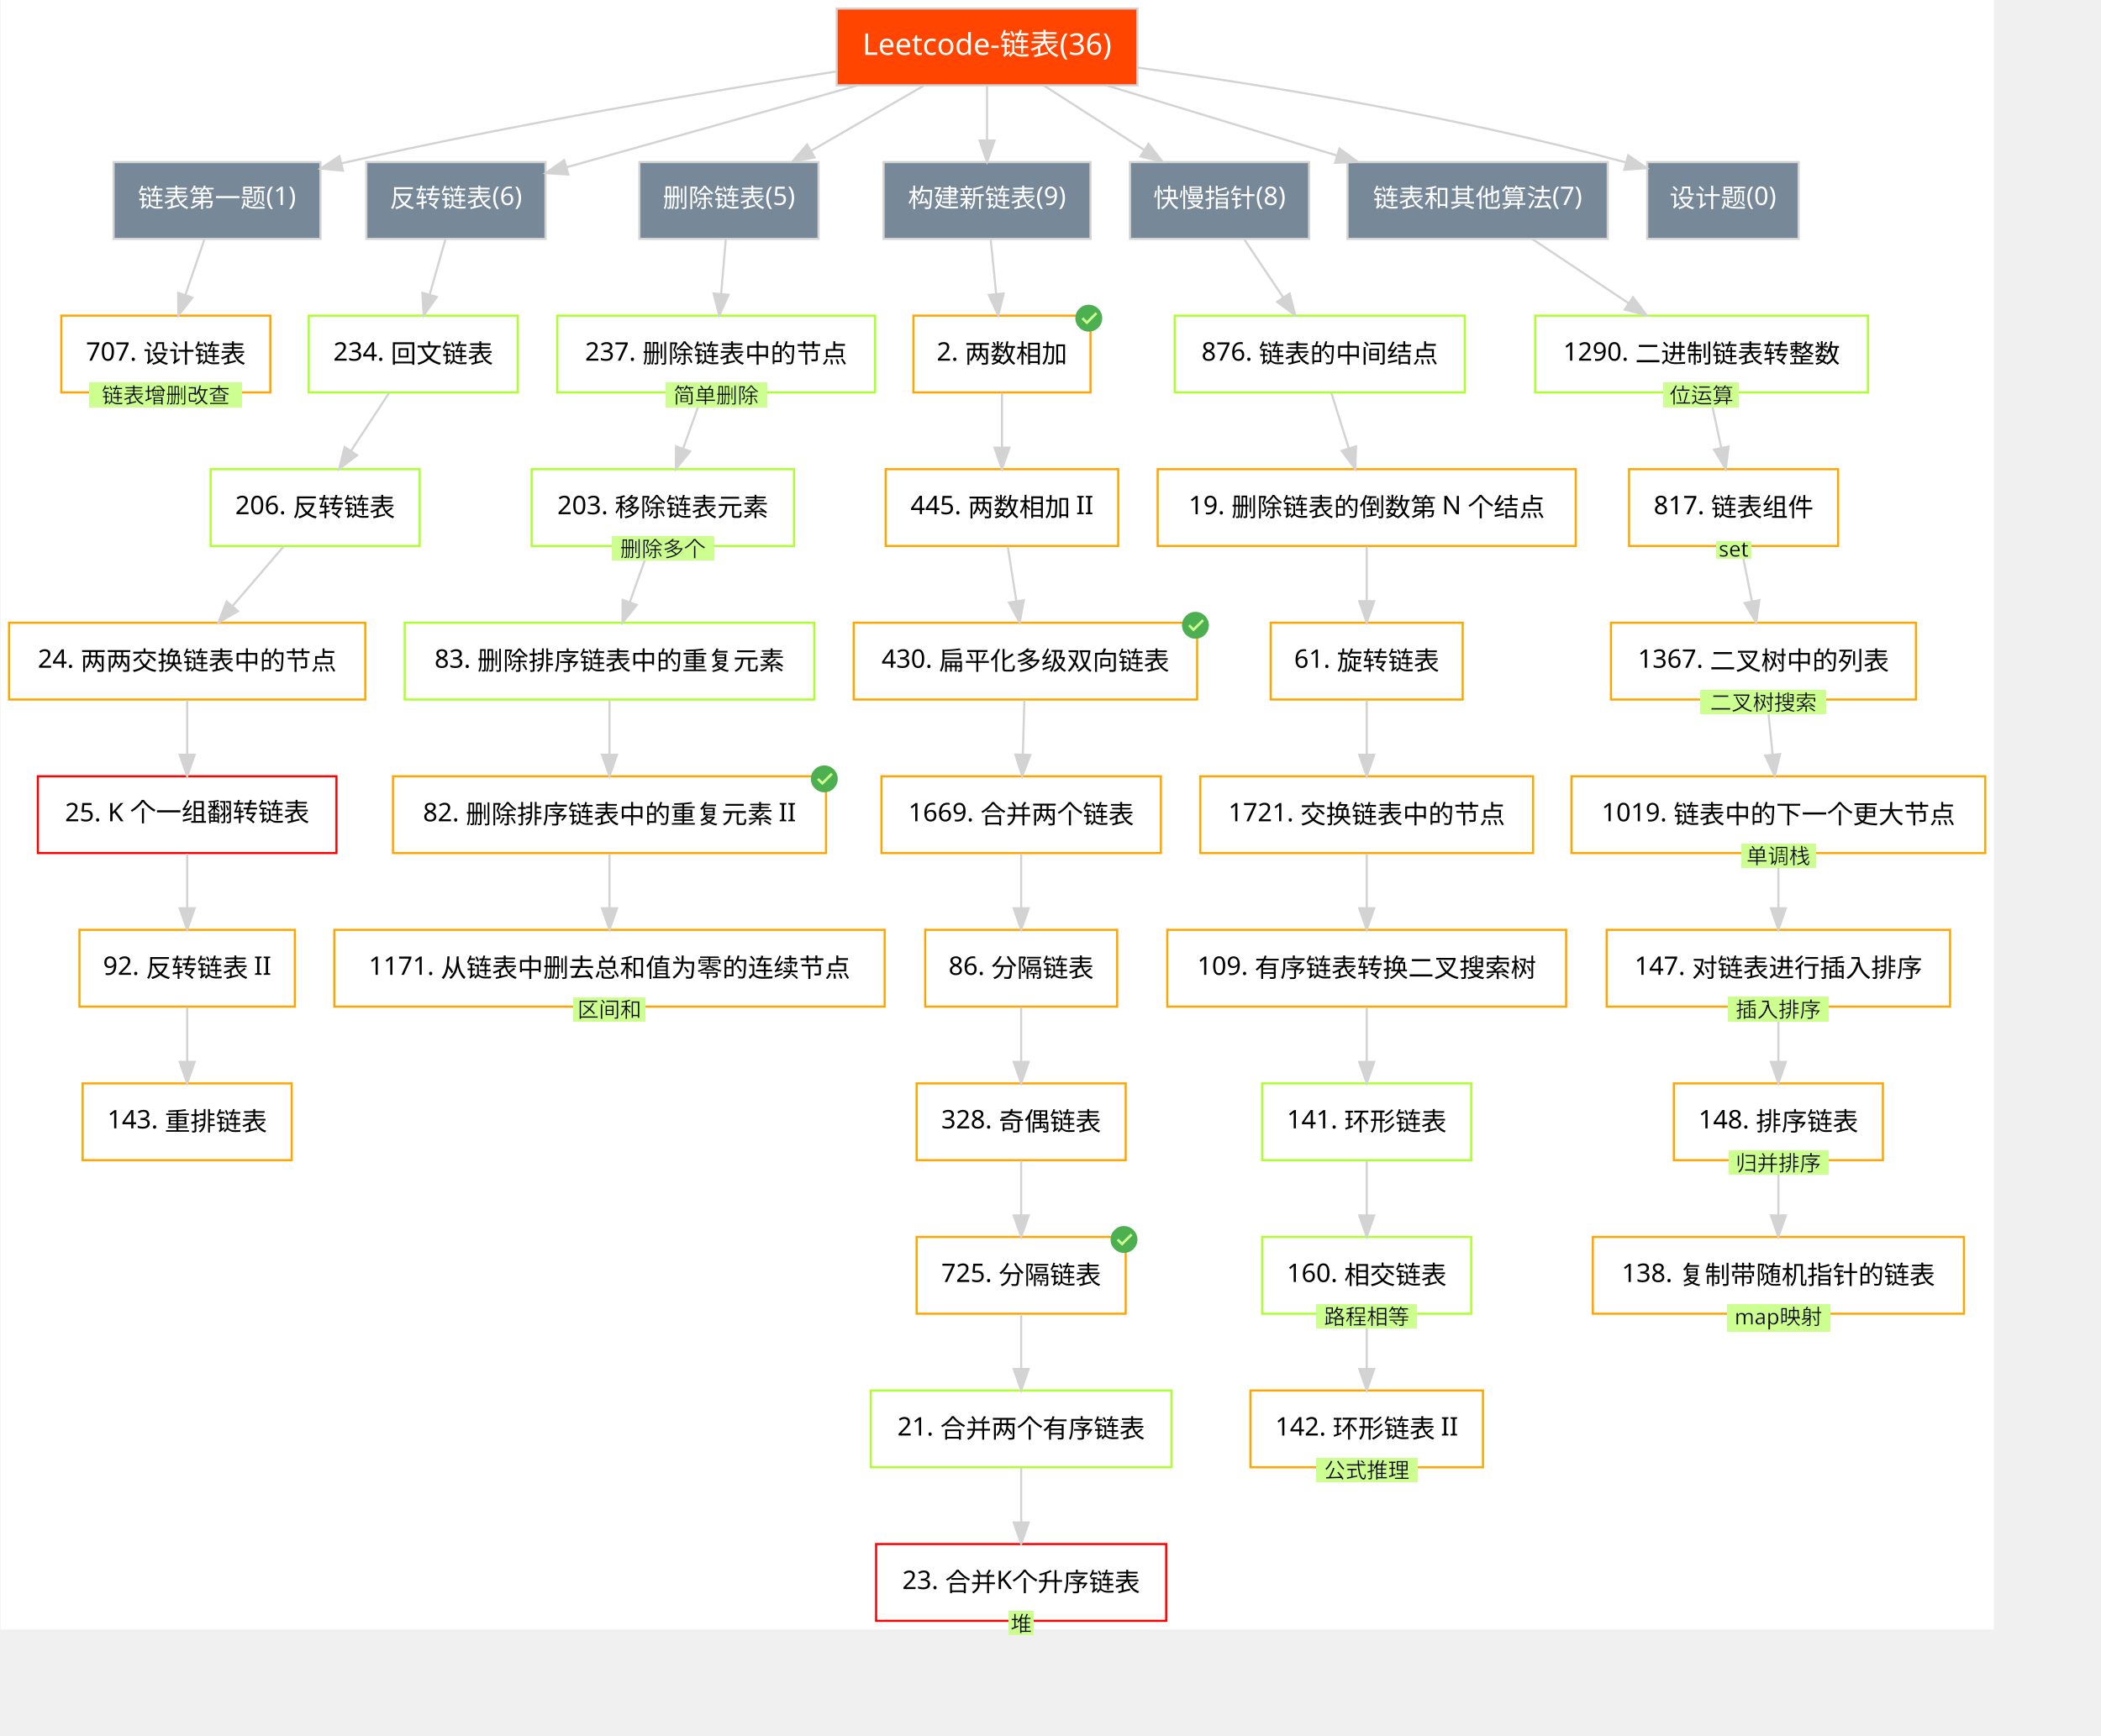
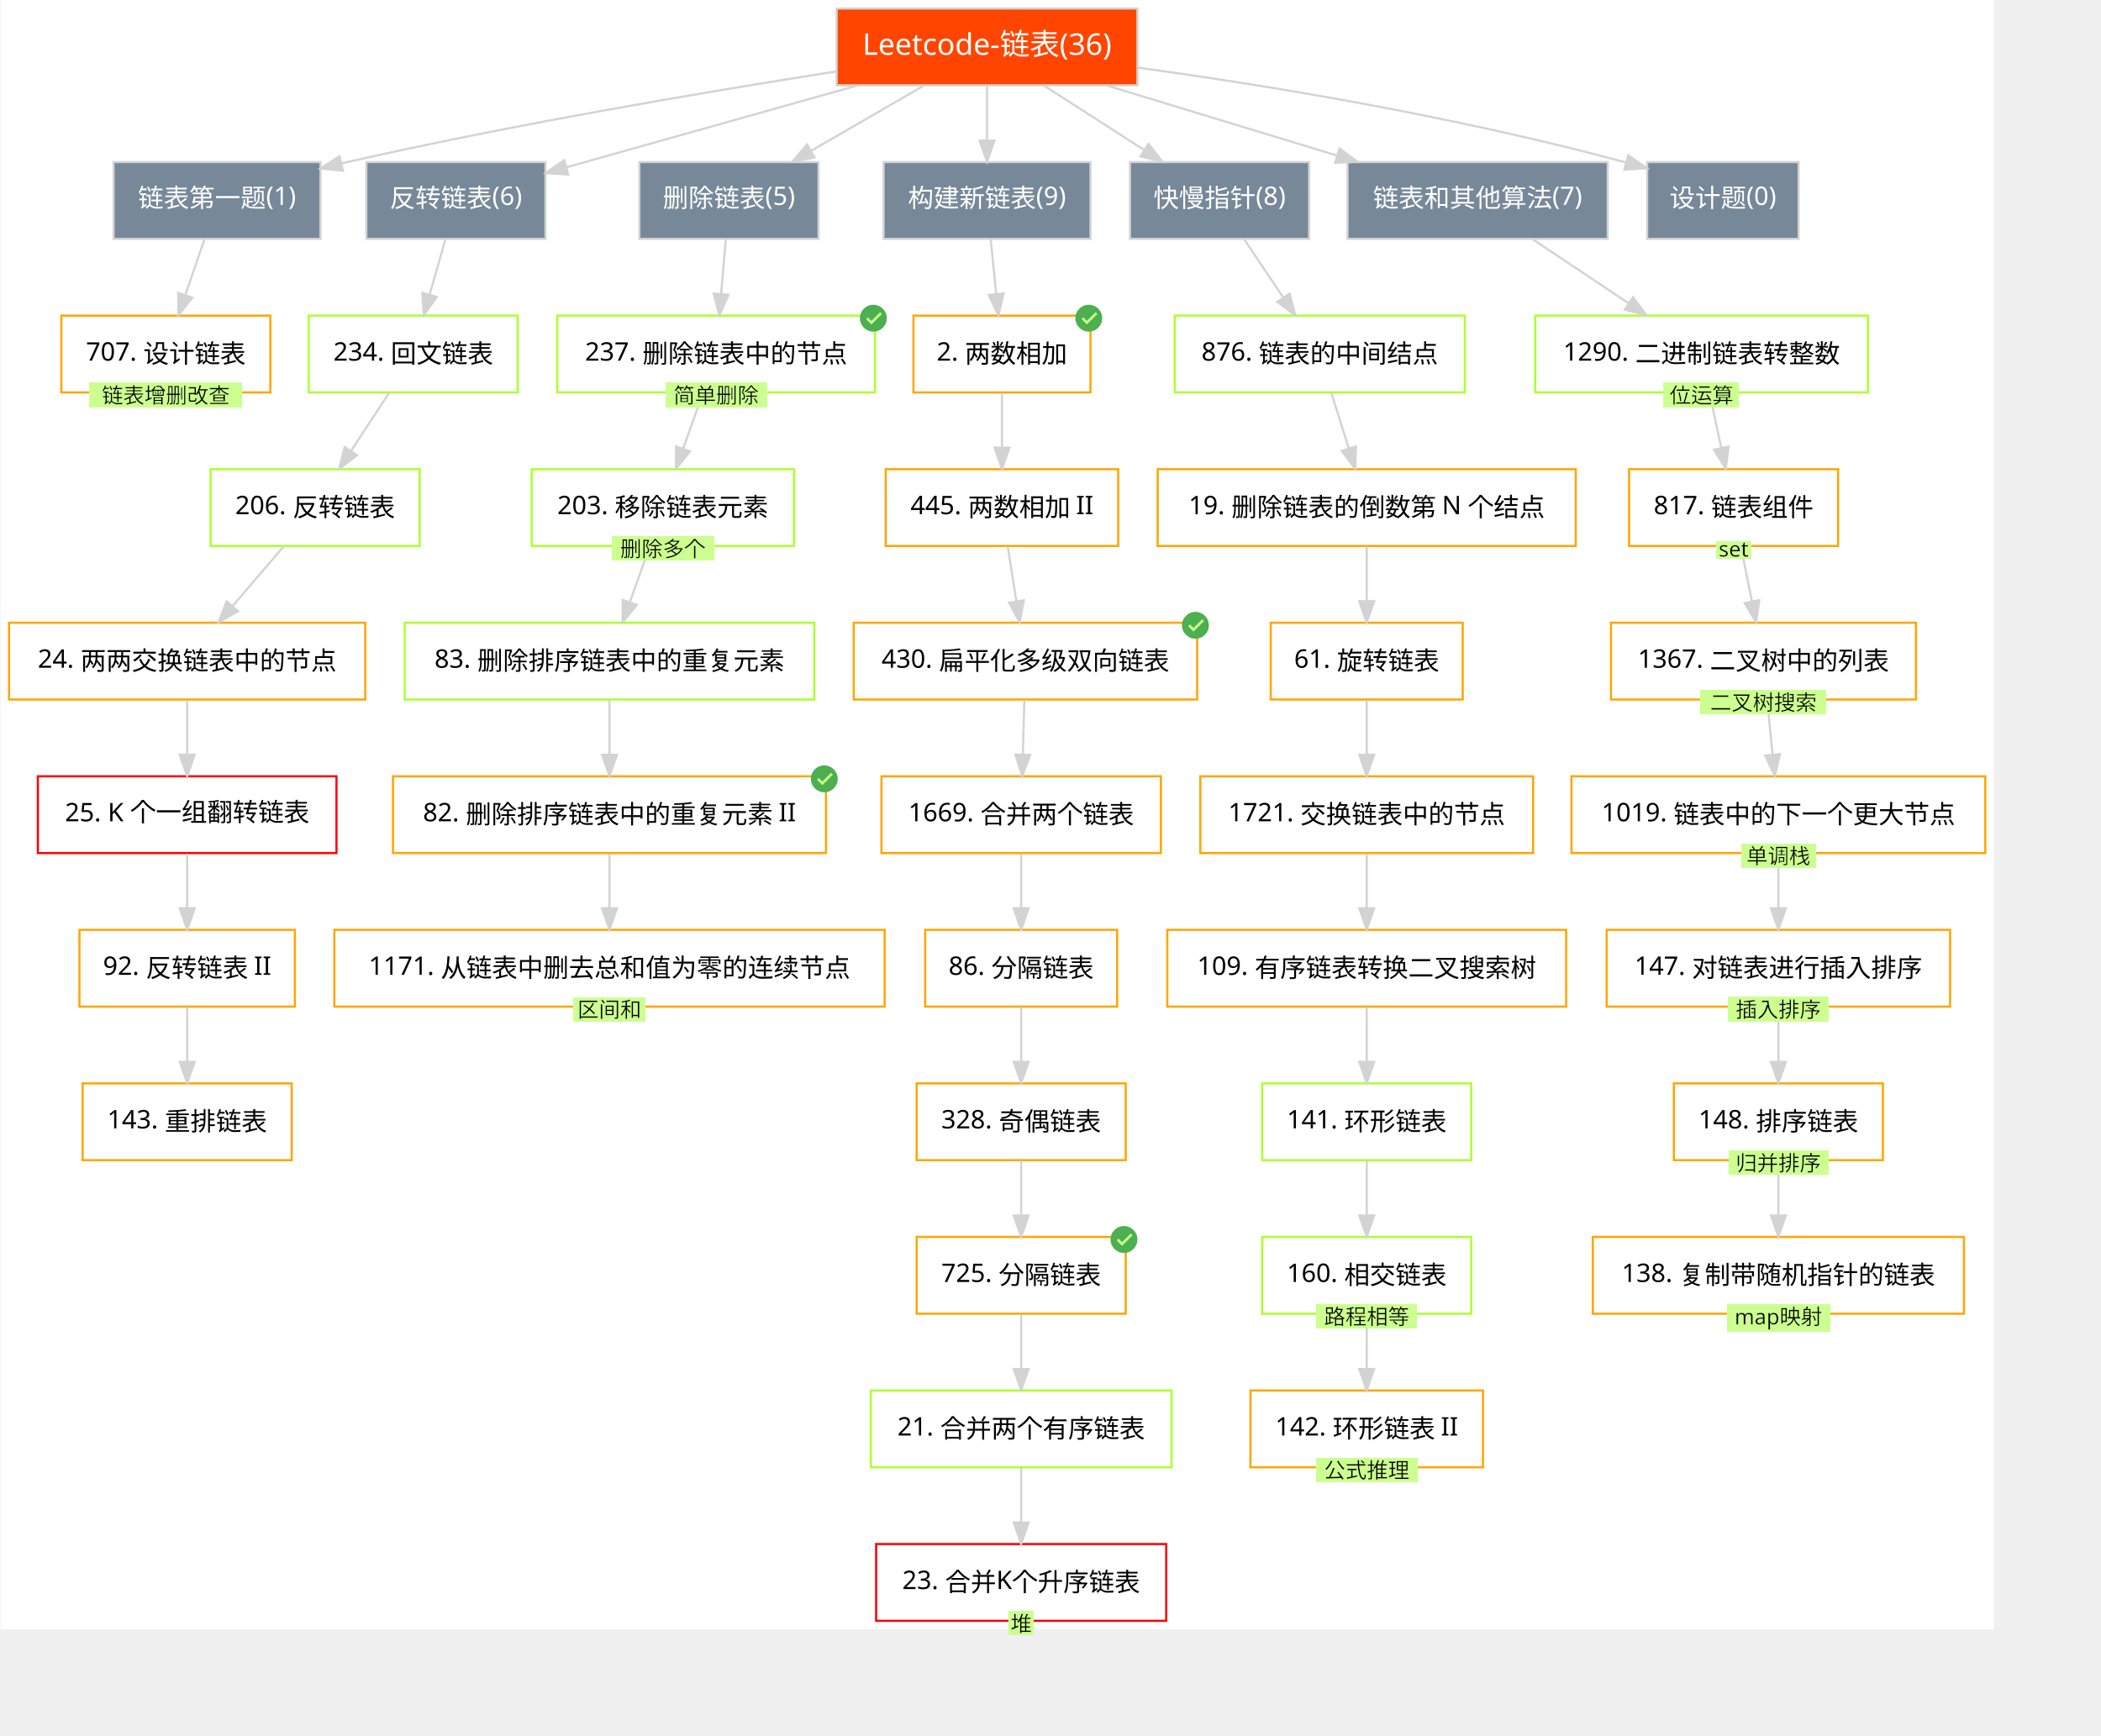
<svg xmlns="http://www.w3.org/2000/svg" xmlns:xlink="http://www.w3.org/1999/xlink" height="814pt" viewBox="0.00 0.00 984.5 814.0" width="985pt">
  <g class="graph" id="graph0" transform="scale(1 1) rotate(0) translate(4 760)">
    <polygon fill="white" points="-4,4 -4,-760 930.5,-760 930.5,4 -4,4" stroke="transparent" />
    <g class="node" id="node1">
      <g id="a_node1">
        <a target="_parent" xlink:href="https://leetcode-cn.com/tag/linked-list" xlink:title="Leetcode-链表(36)">
          <polygon fill="orangered" points="529,-756 388,-756 388,-720 529,-720 529,-756" stroke="lightgrey" />
          <text fill="white" font-family="Microsoft YaHei" font-size="14.00" text-anchor="middle" x="458.5" y="-734.3">
      Leetcode-链表(36)
     </text>
        </a>
      </g>
    </g>
    <g class="node" id="node2">
      <polygon fill="lightslategray" points="146,-684 49,-684 49,-648 146,-648 146,-684" stroke="lightgrey" />
      <text fill="white" font-family="Microsoft YaHei" font-size="12.00" text-anchor="middle" x="97.5" y="-662.9">
    链表第一题(1)
   </text>
    </g>
    <g class="edge" id="edge1">
      <path d="M387.8,-726.49C326.76,-716.95 236.38,-701.69 158.5,-684 157.61,-683.8 156.71,-683.59 155.81,-683.38" fill="none" stroke="lightgrey" />
      <polygon fill="lightgrey" points="156.55,-679.96 146,-680.97 154.88,-686.76 156.55,-679.96" stroke="lightgrey" />
    </g>
    <g class="node" id="node4">
      <polygon fill="lightslategray" points="251.5,-684 167.5,-684 167.5,-648 251.5,-648 251.5,-684" stroke="lightgrey" />
      <text fill="white" font-family="Microsoft YaHei" font-size="12.00" text-anchor="middle" x="209.5" y="-662.9">
    反转链表(6)
   </text>
    </g>
    <g class="edge" id="edge3">
      <path d="M397.91,-719.97C356.1,-708.21 301.11,-692.75 261.34,-681.57" fill="none" stroke="lightgrey" />
      <polygon fill="lightgrey" points="262.15,-678.17 251.57,-678.83 260.25,-684.9 262.15,-678.17" stroke="lightgrey" />
    </g>
    <g class="node" id="node11">
      <polygon fill="lightslategray" points="379.5,-684 295.5,-684 295.5,-648 379.5,-648 379.5,-684" stroke="lightgrey" />
      <text fill="white" font-family="Microsoft YaHei" font-size="12.00" text-anchor="middle" x="337.5" y="-662.9">
    删除链表(5)
   </text>
    </g>
    <g class="edge" id="edge10">
      <path d="M428.9,-719.88C412.93,-710.64 393.04,-699.13 375.89,-689.21" fill="none" stroke="lightgrey" />
      <polygon fill="lightgrey" points="377.62,-686.17 367.21,-684.19 374.12,-692.23 377.62,-686.17" stroke="lightgrey" />
    </g>
    <g class="node" id="node17">
      <polygon fill="lightslategray" points="507,-684 410,-684 410,-648 507,-648 507,-684" stroke="lightgrey" />
      <text fill="white" font-family="Microsoft YaHei" font-size="12.00" text-anchor="middle" x="458.5" y="-662.9">
    构建新链表(9)
   </text>
    </g>
    <g class="edge" id="edge16">
      <path d="M458.5,-719.7C458.5,-711.98 458.5,-702.71 458.5,-694.11" fill="none" stroke="lightgrey" />
      <polygon fill="lightgrey" points="462,-694.1 458.5,-684.1 455,-694.1 462,-694.1" stroke="lightgrey" />
    </g>
    <g class="node" id="node27">
      <polygon fill="lightslategray" points="609.5,-684 525.5,-684 525.5,-648 609.5,-648 609.5,-684" stroke="lightgrey" />
      <text fill="white" font-family="Microsoft YaHei" font-size="12.00" text-anchor="middle" x="567.5" y="-662.9">
    快慢指针(8)
   </text>
    </g>
    <g class="edge" id="edge26">
      <path d="M485.16,-719.88C499.28,-710.81 516.81,-699.55 532.06,-689.76" fill="none" stroke="lightgrey" />
      <polygon fill="lightgrey" points="534.21,-692.54 540.73,-684.19 530.43,-686.65 534.21,-692.54" stroke="lightgrey" />
    </g>
    <g class="node" id="node36">
      <polygon fill="lightslategray" points="749.5,-684 627.5,-684 627.5,-648 749.5,-648 749.5,-684" stroke="lightgrey" />
      <text fill="white" font-family="Microsoft YaHei" font-size="12.00" text-anchor="middle" x="688.5" y="-662.9">
    链表和其他算法(7)
   </text>
    </g>
    <g class="edge" id="edge35">
      <path d="M514.47,-719.97C547.03,-710.06 588.24,-697.51 622.39,-687.12" fill="none" stroke="lightgrey" />
      <polygon fill="lightgrey" points="623.73,-690.37 632.28,-684.11 621.69,-683.67 623.73,-690.37" stroke="lightgrey" />
    </g>
    <g class="node" id="node44">
      <polygon fill="lightslategray" points="839,-684 768,-684 768,-648 839,-648 839,-684" stroke="lightgrey" />
      <text fill="white" font-family="Microsoft YaHei" font-size="12.00" text-anchor="middle" x="803.5" y="-662.9">
    设计题(0)
   </text>
    </g>
    <g class="edge" id="edge43">
      <path d="M529.03,-728.32C588.08,-720.2 674.53,-706.3 758.18,-683.8" fill="none" stroke="lightgrey" />
      <polygon fill="lightgrey" points="759.11,-687.17 767.84,-681.16 757.27,-680.42 759.11,-687.17" stroke="lightgrey" />
    </g>
    <g class="node" id="node3">
      <g id="a_node3">
        <a target="_parent" xlink:href="https://leetcode-cn.com/problems/design-linked-list" xlink:title="707. 设计链表">
          <polygon fill="none" points="122.5,-612 24.5,-612 24.5,-576 122.5,-576 122.5,-612" stroke="orange" />
          <text font-family="Microsoft YaHei" font-size="12.00" text-anchor="middle" x="73.5" y="-590.9">
      707. 设计链表
     </text>
        </a>
      </g>
    </g>
    <g class="edge" id="edge2">
      <path d="M91.57,-647.7C88.89,-639.9 85.67,-630.51 82.7,-621.83" fill="none" stroke="lightgrey" />
      <polygon fill="lightgrey" points="85.92,-620.43 79.36,-612.1 79.3,-622.7 85.92,-620.43" stroke="lightgrey" />
    </g>
    <g class="node" id="node5">
      <g id="a_node5">
        <a target="_parent" xlink:href="https://leetcode-cn.com/problems/palindrome-linked-list" xlink:title="234. 回文链表">
          <polygon fill="none" points="238.5,-612 140.5,-612 140.5,-576 238.5,-576 238.5,-612" stroke="greenyellow" />
          <text font-family="Microsoft YaHei" font-size="12.00" text-anchor="middle" x="189.5" y="-590.9">
      234. 回文链表
     </text>
        </a>
      </g>
    </g>
    <g class="edge" id="edge4">
      <path d="M204.56,-647.7C202.33,-639.9 199.65,-630.51 197.17,-621.83" fill="none" stroke="lightgrey" />
      <polygon fill="lightgrey" points="200.5,-620.76 194.39,-612.1 193.77,-622.68 200.5,-620.76" stroke="lightgrey" />
    </g>
    <g class="node" id="node6">
      <g id="a_node6">
        <a target="_parent" xlink:href="https://leetcode-cn.com/problems/reverse-linked-list" xlink:title="206. 反转链表">
          <polygon fill="none" points="192.5,-540 94.5,-540 94.5,-504 192.5,-504 192.5,-540" stroke="greenyellow" />
          <text font-family="Microsoft YaHei" font-size="12.00" text-anchor="middle" x="143.5" y="-518.9">
      206. 反转链表
     </text>
        </a>
      </g>
    </g>
    <g class="edge" id="edge5">
      <path d="M178.13,-575.7C172.78,-567.56 166.3,-557.69 160.39,-548.7" fill="none" stroke="lightgrey" />
      <polygon fill="lightgrey" points="163.16,-546.54 154.74,-540.1 157.31,-550.38 163.16,-546.54" stroke="lightgrey" />
    </g>
    <g class="node" id="node7">
      <g id="a_node7">
        <a target="_parent" xlink:href="https://leetcode-cn.com/problems/swap-nodes-in-pairs" xlink:title="24. 两两交换链表中的节点">
          <polygon fill="none" points="167,-468 0,-468 0,-432 167,-432 167,-468" stroke="orange" />
          <text font-family="Microsoft YaHei" font-size="12.00" text-anchor="middle" x="83.5" y="-446.9">
      24. 两两交换链表中的节点
     </text>
        </a>
      </g>
    </g>
    <g class="edge" id="edge6">
      <path d="M128.67,-503.7C121.48,-495.3 112.7,-485.07 104.81,-475.86" fill="none" stroke="lightgrey" />
      <polygon fill="lightgrey" points="107.33,-473.42 98.16,-468.1 102.01,-477.97 107.33,-473.42" stroke="lightgrey" />
    </g>
    <g class="node" id="node8">
      <g id="a_node8">
        <a target="_parent" xlink:href="https://leetcode-cn.com/problems/reverse-nodes-in-k-group" xlink:title="25. K 个一组翻转链表">
          <polygon fill="none" points="153.5,-396 13.5,-396 13.5,-360 153.5,-360 153.5,-396" stroke="red" />
          <text font-family="Microsoft YaHei" font-size="12.00" text-anchor="middle" x="83.5" y="-374.9">
      25. K 个一组翻转链表
     </text>
        </a>
      </g>
    </g>
    <g class="edge" id="edge7">
      <path d="M83.5,-431.7C83.5,-423.98 83.5,-414.71 83.5,-406.11" fill="none" stroke="lightgrey" />
      <polygon fill="lightgrey" points="87,-406.1 83.5,-396.1 80,-406.1 87,-406.1" stroke="lightgrey" />
    </g>
    <g class="node" id="node9">
      <g id="a_node9">
        <a target="_parent" xlink:href="https://leetcode-cn.com/problems/reverse-linked-list-ii" xlink:title="92. 反转链表 II">
          <polygon fill="none" points="134,-324 33,-324 33,-288 134,-288 134,-324" stroke="orange" />
          <text font-family="Microsoft YaHei" font-size="12.00" text-anchor="middle" x="83.5" y="-302.9">
      92. 反转链表 II
     </text>
        </a>
      </g>
    </g>
    <g class="edge" id="edge8">
      <path d="M83.5,-359.7C83.5,-351.98 83.5,-342.71 83.5,-334.11" fill="none" stroke="lightgrey" />
      <polygon fill="lightgrey" points="87,-334.1 83.5,-324.1 80,-334.1 87,-334.1" stroke="lightgrey" />
    </g>
    <g class="node" id="node10">
      <g id="a_node10">
        <a target="_parent" xlink:href="https://leetcode-cn.com/problems/reorder-list" xlink:title="143. 重排链表">
          <polygon fill="none" points="132.5,-252 34.5,-252 34.5,-216 132.5,-216 132.5,-252" stroke="orange" />
          <text font-family="Microsoft YaHei" font-size="12.00" text-anchor="middle" x="83.5" y="-230.9">
      143. 重排链表
     </text>
        </a>
      </g>
    </g>
    <g class="edge" id="edge9">
      <path d="M83.5,-287.7C83.5,-279.98 83.5,-270.71 83.5,-262.11" fill="none" stroke="lightgrey" />
      <polygon fill="lightgrey" points="87,-262.1 83.5,-252.1 80,-262.1 87,-262.1" stroke="lightgrey" />
    </g>
    <g class="node" id="node12">
      <g id="a_node12">
        <a target="_parent" xlink:href="https://leetcode-cn.com/problems/delete-node-in-a-linked-list" xlink:title="237. 删除链表中的节点">
          <polygon fill="none" points="406,-612 257,-612 257,-576 406,-576 406,-612" stroke="greenyellow" />
          <text font-family="Microsoft YaHei" font-size="12.00" text-anchor="middle" x="331.5" y="-590.9">
      237. 删除链表中的节点
     </text>
        </a>
      </g>
+       <g transform="translate(398.0, -618.0) scale(0.3)">
+         <circle cx="24" cy="24" fill="#4caf50" r="21" />
+         <polygon fill="#ccff90" points="34.6,14.6 21,28.2 15.4,22.6 12.6,25.4 21,33.8 37.4,17.4" />
+       </g>
    </g>
    <g class="edge" id="edge11">
      <path d="M336.02,-647.7C335.36,-639.98 334.56,-630.71 333.82,-622.11" fill="none" stroke="lightgrey" />
      <polygon fill="lightgrey" points="337.31,-621.77 332.97,-612.1 330.33,-622.37 337.31,-621.77" stroke="lightgrey" />
    </g>
    <g class="node" id="node13">
      <g id="a_node13">
        <a target="_parent" xlink:href="https://leetcode-cn.com/problems/remove-linked-list-elements" xlink:title="203. 移除链表元素">
          <polygon fill="none" points="368,-540 245,-540 245,-504 368,-504 368,-540" stroke="greenyellow" />
          <text font-family="Microsoft YaHei" font-size="12.00" text-anchor="middle" x="306.5" y="-518.9">
      203. 移除链表元素
     </text>
        </a>
      </g>
    </g>
    <g class="edge" id="edge12">
      <path d="M325.32,-575.7C322.5,-567.81 319.11,-558.3 315.98,-549.55" fill="none" stroke="lightgrey" />
      <polygon fill="lightgrey" points="319.27,-548.34 312.61,-540.1 312.68,-550.7 319.27,-548.34" stroke="lightgrey" />
    </g>
    <g class="node" id="node14">
      <g id="a_node14">
        <a target="_parent" xlink:href="https://leetcode-cn.com/problems/remove-duplicates-from-sorted-list" xlink:title="83. 删除排序链表中的重复元素">
          <polygon fill="none" points="377.5,-468 185.5,-468 185.5,-432 377.5,-432 377.5,-468" stroke="greenyellow" />
          <text font-family="Microsoft YaHei" font-size="12.00" text-anchor="middle" x="281.5" y="-446.9">
      83. 删除排序链表中的重复元素
     </text>
        </a>
      </g>
    </g>
    <g class="edge" id="edge13">
      <path d="M300.32,-503.7C297.5,-495.81 294.11,-486.3 290.98,-477.55" fill="none" stroke="lightgrey" />
      <polygon fill="lightgrey" points="294.27,-476.34 287.61,-468.1 287.68,-478.7 294.27,-476.34" stroke="lightgrey" />
    </g>
    <g class="node" id="node15">
      <g id="a_node15">
        <a target="_parent" xlink:href="https://leetcode-cn.com/problems/remove-duplicates-from-sorted-list-ii" xlink:title="82. 删除排序链表中的重复元素 II">
          <polygon fill="none" points="383,-396 180,-396 180,-360 383,-360 383,-396" stroke="orange" />
          <text font-family="Microsoft YaHei" font-size="12.00" text-anchor="middle" x="281.5" y="-374.9">
      82. 删除排序链表中的重复元素 II
     </text>
        </a>
      </g>
      <g transform="translate(375.0, -402.0) scale(0.3)">
        <circle cx="24" cy="24" fill="#4caf50" r="21" />
        <polygon fill="#ccff90" points="34.6,14.6 21,28.2 15.4,22.6 12.6,25.4 21,33.8 37.4,17.4" />
      </g>
    </g>
    <g class="edge" id="edge14">
      <path d="M281.5,-431.7C281.5,-423.98 281.5,-414.71 281.5,-406.11" fill="none" stroke="lightgrey" />
      <polygon fill="lightgrey" points="285,-406.1 281.5,-396.1 278,-406.1 285,-406.1" stroke="lightgrey" />
    </g>
    <g class="node" id="node16">
      <g id="a_node16">
        <a target="_parent" xlink:href="https://leetcode-cn.com/problems/remove-zero-sum-consecutive-nodes-from-linked-list" xlink:title="1171. 从链表中删去总和值为零的连续节点">
          <polygon fill="none" points="410.5,-324 152.5,-324 152.5,-288 410.5,-288 410.5,-324" stroke="orange" />
          <text font-family="Microsoft YaHei" font-size="12.00" text-anchor="middle" x="281.5" y="-302.9">
      1171. 从链表中删去总和值为零的连续节点
     </text>
        </a>
      </g>
    </g>
    <g class="edge" id="edge15">
      <path d="M281.5,-359.7C281.5,-351.98 281.5,-342.71 281.5,-334.11" fill="none" stroke="lightgrey" />
      <polygon fill="lightgrey" points="285,-334.1 281.5,-324.1 278,-334.1 285,-334.1" stroke="lightgrey" />
    </g>
    <g class="node" id="node18">
      <g id="a_node18">
        <a target="_parent" xlink:href="https://leetcode-cn.com/problems/add-two-numbers" xlink:title="2. 两数相加">
          <polygon fill="none" points="507,-612 424,-612 424,-576 507,-576 507,-612" stroke="orange" />
          <text font-family="Microsoft YaHei" font-size="12.00" text-anchor="middle" x="465.5" y="-590.9">
      2. 两数相加
     </text>
        </a>
      </g>
      <g transform="translate(499.0, -618.0) scale(0.3)">
        <circle cx="24" cy="24" fill="#4caf50" r="21" />
        <polygon fill="#ccff90" points="34.6,14.6 21,28.2 15.4,22.6 12.6,25.4 21,33.8 37.4,17.4" />
      </g>
    </g>
    <g class="edge" id="edge17">
      <path d="M460.23,-647.7C461,-639.98 461.93,-630.71 462.79,-622.11" fill="none" stroke="lightgrey" />
      <polygon fill="lightgrey" points="466.28,-622.4 463.79,-612.1 459.31,-621.71 466.28,-622.4" stroke="lightgrey" />
    </g>
    <g class="node" id="node19">
      <g id="a_node19">
        <a target="_parent" xlink:href="https://leetcode-cn.com/problems/add-two-numbers-ii" xlink:title="445. 两数相加 II">
          <polygon fill="none" points="520,-540 411,-540 411,-504 520,-504 520,-540" stroke="orange" />
          <text font-family="Microsoft YaHei" font-size="12.00" text-anchor="middle" x="465.5" y="-518.9">
      445. 两数相加 II
     </text>
        </a>
      </g>
    </g>
    <g class="edge" id="edge18">
      <path d="M465.5,-575.7C465.5,-567.98 465.5,-558.71 465.5,-550.11" fill="none" stroke="lightgrey" />
      <polygon fill="lightgrey" points="469,-550.1 465.5,-540.1 462,-550.1 469,-550.1" stroke="lightgrey" />
    </g>
    <g class="node" id="node20">
      <g id="a_node20">
        <a target="_parent" xlink:href="https://leetcode-cn.com/problems/flatten-a-multilevel-doubly-linked-list" xlink:title="430. 扁平化多级双向链表">
          <polygon fill="none" points="557,-468 396,-468 396,-432 557,-432 557,-468" stroke="orange" />
          <text font-family="Microsoft YaHei" font-size="12.00" text-anchor="middle" x="476.5" y="-446.9">
      430. 扁平化多级双向链表
     </text>
        </a>
      </g>
      <g transform="translate(549.0, -474.0) scale(0.3)">
        <circle cx="24" cy="24" fill="#4caf50" r="21" />
        <polygon fill="#ccff90" points="34.6,14.6 21,28.2 15.4,22.6 12.6,25.4 21,33.8 37.4,17.4" />
      </g>
    </g>
    <g class="edge" id="edge19">
      <path d="M468.22,-503.7C469.43,-495.98 470.89,-486.71 472.24,-478.11" fill="none" stroke="lightgrey" />
      <polygon fill="lightgrey" points="475.72,-478.53 473.81,-468.1 468.8,-477.44 475.72,-478.53" stroke="lightgrey" />
    </g>
    <g class="node" id="node21">
      <g id="a_node21">
        <a target="_parent" xlink:href="https://leetcode-cn.com/problems/merge-in-between-linked-lists" xlink:title="1669. 合并两个链表">
          <polygon fill="none" points="540,-396 409,-396 409,-360 540,-360 540,-396" stroke="orange" />
          <text font-family="Microsoft YaHei" font-size="12.00" text-anchor="middle" x="474.5" y="-374.9">
      1669. 合并两个链表
     </text>
        </a>
      </g>
    </g>
    <g class="edge" id="edge20">
      <path d="M476.01,-431.7C475.79,-423.98 475.52,-414.71 475.27,-406.11" fill="none" stroke="lightgrey" />
      <polygon fill="lightgrey" points="478.77,-406 474.99,-396.1 471.78,-406.2 478.77,-406" stroke="lightgrey" />
    </g>
    <g class="node" id="node22">
      <g id="a_node22">
        <a target="_parent" xlink:href="https://leetcode-cn.com/problems/partition-list" xlink:title="86. 分隔链表">
          <polygon fill="none" points="519.5,-324 429.5,-324 429.5,-288 519.5,-288 519.5,-324" stroke="orange" />
          <text font-family="Microsoft YaHei" font-size="12.00" text-anchor="middle" x="474.5" y="-302.9">
      86. 分隔链表
     </text>
        </a>
      </g>
    </g>
    <g class="edge" id="edge21">
      <path d="M474.5,-359.7C474.5,-351.98 474.5,-342.71 474.5,-334.11" fill="none" stroke="lightgrey" />
      <polygon fill="lightgrey" points="478,-334.1 474.5,-324.1 471,-334.1 478,-334.1" stroke="lightgrey" />
    </g>
    <g class="node" id="node23">
      <g id="a_node23">
        <a target="_parent" xlink:href="https://leetcode-cn.com/problems/odd-even-linked-list" xlink:title="328. 奇偶链表">
          <polygon fill="none" points="523.5,-252 425.5,-252 425.5,-216 523.5,-216 523.5,-252" stroke="orange" />
          <text font-family="Microsoft YaHei" font-size="12.00" text-anchor="middle" x="474.5" y="-230.9">
      328. 奇偶链表
     </text>
        </a>
      </g>
    </g>
    <g class="edge" id="edge22">
      <path d="M474.5,-287.7C474.5,-279.98 474.5,-270.71 474.5,-262.11" fill="none" stroke="lightgrey" />
      <polygon fill="lightgrey" points="478,-262.1 474.5,-252.1 471,-262.1 478,-262.1" stroke="lightgrey" />
    </g>
    <g class="node" id="node24">
      <g id="a_node24">
        <a target="_parent" xlink:href="https://leetcode-cn.com/problems/split-linked-list-in-parts" xlink:title="725. 分隔链表">
          <polygon fill="none" points="523.5,-180 425.5,-180 425.5,-144 523.5,-144 523.5,-180" stroke="orange" />
          <text font-family="Microsoft YaHei" font-size="12.00" text-anchor="middle" x="474.5" y="-158.9">
      725. 分隔链表
     </text>
        </a>
      </g>
      <g transform="translate(515.5, -186.0) scale(0.3)">
        <circle cx="24" cy="24" fill="#4caf50" r="21" />
        <polygon fill="#ccff90" points="34.6,14.6 21,28.2 15.4,22.6 12.6,25.4 21,33.8 37.4,17.4" />
      </g>
    </g>
    <g class="edge" id="edge23">
      <path d="M474.5,-215.7C474.5,-207.98 474.5,-198.71 474.5,-190.11" fill="none" stroke="lightgrey" />
      <polygon fill="lightgrey" points="478,-190.1 474.5,-180.1 471,-190.1 478,-190.1" stroke="lightgrey" />
    </g>
    <g class="node" id="node25">
      <g id="a_node25">
        <a target="_parent" xlink:href="https://leetcode-cn.com/problems/merge-two-sorted-lists" xlink:title="21. 合并两个有序链表">
          <polygon fill="none" points="545,-108 404,-108 404,-72 545,-72 545,-108" stroke="greenyellow" />
          <text font-family="Microsoft YaHei" font-size="12.00" text-anchor="middle" x="474.5" y="-86.9">
      21. 合并两个有序链表
     </text>
        </a>
      </g>
    </g>
    <g class="edge" id="edge24">
      <path d="M474.5,-143.7C474.5,-135.98 474.5,-126.71 474.5,-118.11" fill="none" stroke="lightgrey" />
      <polygon fill="lightgrey" points="478,-118.1 474.5,-108.1 471,-118.1 478,-118.1" stroke="lightgrey" />
    </g>
    <g class="node" id="node26">
      <g id="a_node26">
        <a target="_parent" xlink:href="https://leetcode-cn.com/problems/merge-k-sorted-lists" xlink:title="23. 合并K个升序链表">
          <polygon fill="none" points="542.5,-36 406.5,-36 406.5,0 542.5,0 542.5,-36" stroke="red" />
          <text font-family="Microsoft YaHei" font-size="12.00" text-anchor="middle" x="474.5" y="-14.9">
      23. 合并K个升序链表
     </text>
        </a>
      </g>
    </g>
    <g class="edge" id="edge25">
      <path d="M474.5,-71.7C474.5,-63.98 474.5,-54.71 474.5,-46.11" fill="none" stroke="lightgrey" />
      <polygon fill="lightgrey" points="478,-46.1 474.5,-36.1 471,-46.1 478,-46.1" stroke="lightgrey" />
    </g>
    <g class="node" id="node28">
      <g id="a_node28">
        <a target="_parent" xlink:href="https://leetcode-cn.com/problems/middle-of-the-linked-list" xlink:title="876. 链表的中间结点">
          <polygon fill="none" points="682.5,-612 546.5,-612 546.5,-576 682.5,-576 682.5,-612" stroke="greenyellow" />
          <text font-family="Microsoft YaHei" font-size="12.00" text-anchor="middle" x="614.5" y="-590.9">
      876. 链表的中间结点
     </text>
        </a>
      </g>
    </g>
    <g class="edge" id="edge27">
      <path d="M579.12,-647.7C584.64,-639.47 591.35,-629.48 597.43,-620.42" fill="none" stroke="lightgrey" />
      <polygon fill="lightgrey" points="600.35,-622.36 603.02,-612.1 594.54,-618.46 600.35,-622.36" stroke="lightgrey" />
    </g>
    <g class="node" id="node29">
      <g id="a_node29">
        <a target="_parent" xlink:href="https://leetcode-cn.com/problems/remove-nth-node-from-end-of-list" xlink:title="19. 删除链表的倒数第 N 个结点">
          <polygon fill="none" points="734.5,-540 538.5,-540 538.5,-504 734.5,-504 734.5,-540" stroke="orange" />
          <text font-family="Microsoft YaHei" font-size="12.00" text-anchor="middle" x="636.5" y="-518.9">
      19. 删除链表的倒数第 N 个结点
     </text>
        </a>
      </g>
    </g>
    <g class="edge" id="edge28">
      <path d="M619.94,-575.7C622.39,-567.9 625.34,-558.51 628.07,-549.83" fill="none" stroke="lightgrey" />
      <polygon fill="lightgrey" points="631.46,-550.69 631.12,-540.1 624.79,-548.59 631.46,-550.69" stroke="lightgrey" />
    </g>
    <g class="node" id="node30">
      <g id="a_node30">
        <a target="_parent" xlink:href="https://leetcode-cn.com/problems/rotate-list" xlink:title="61. 旋转链表">
          <polygon fill="none" points="681.5,-468 591.5,-468 591.5,-432 681.5,-432 681.5,-468" stroke="orange" />
          <text font-family="Microsoft YaHei" font-size="12.00" text-anchor="middle" x="636.5" y="-446.9">
      61. 旋转链表
     </text>
        </a>
      </g>
    </g>
    <g class="edge" id="edge29">
      <path d="M636.5,-503.7C636.5,-495.98 636.5,-486.71 636.5,-478.11" fill="none" stroke="lightgrey" />
      <polygon fill="lightgrey" points="640,-478.1 636.5,-468.1 633,-478.1 640,-478.1" stroke="lightgrey" />
    </g>
    <g class="node" id="node31">
      <g id="a_node31">
        <a target="_parent" xlink:href="https://leetcode-cn.com/problems/swapping-nodes-in-a-linked-list" xlink:title="1721. 交换链表中的节点">
          <polygon fill="none" points="714.5,-396 558.5,-396 558.5,-360 714.5,-360 714.5,-396" stroke="orange" />
          <text font-family="Microsoft YaHei" font-size="12.00" text-anchor="middle" x="636.5" y="-374.9">
      1721. 交换链表中的节点
     </text>
        </a>
      </g>
    </g>
    <g class="edge" id="edge30">
      <path d="M636.5,-431.7C636.5,-423.98 636.5,-414.71 636.5,-406.11" fill="none" stroke="lightgrey" />
      <polygon fill="lightgrey" points="640,-406.1 636.5,-396.1 633,-406.1 640,-406.1" stroke="lightgrey" />
    </g>
    <g class="node" id="node32">
      <g id="a_node32">
        <a target="_parent" xlink:href="https://leetcode-cn.com/problems/convert-sorted-list-to-binary-search-tree" xlink:title="109. 有序链表转换二叉搜索树">
          <polygon fill="none" points="730,-324 543,-324 543,-288 730,-288 730,-324" stroke="orange" />
          <text font-family="Microsoft YaHei" font-size="12.00" text-anchor="middle" x="636.5" y="-302.9">
      109. 有序链表转换二叉搜索树
     </text>
        </a>
      </g>
    </g>
    <g class="edge" id="edge31">
      <path d="M636.5,-359.7C636.5,-351.98 636.5,-342.71 636.5,-334.11" fill="none" stroke="lightgrey" />
      <polygon fill="lightgrey" points="640,-334.1 636.5,-324.1 633,-334.1 640,-334.1" stroke="lightgrey" />
    </g>
    <g class="node" id="node33">
      <g id="a_node33">
        <a target="_parent" xlink:href="https://leetcode-cn.com/problems/linked-list-cycle" xlink:title="141. 环形链表">
          <polygon fill="none" points="685.5,-252 587.5,-252 587.5,-216 685.5,-216 685.5,-252" stroke="greenyellow" />
          <text font-family="Microsoft YaHei" font-size="12.00" text-anchor="middle" x="636.5" y="-230.9">
      141. 环形链表
     </text>
        </a>
      </g>
    </g>
    <g class="edge" id="edge32">
      <path d="M636.5,-287.7C636.5,-279.98 636.5,-270.71 636.5,-262.11" fill="none" stroke="lightgrey" />
      <polygon fill="lightgrey" points="640,-262.1 636.5,-252.1 633,-262.1 640,-262.1" stroke="lightgrey" />
    </g>
    <g class="node" id="node34">
      <g id="a_node34">
        <a target="_parent" xlink:href="https://leetcode-cn.com/problems/intersection-of-two-linked-lists" xlink:title="160. 相交链表">
          <polygon fill="none" points="685.5,-180 587.5,-180 587.5,-144 685.5,-144 685.5,-180" stroke="greenyellow" />
          <text font-family="Microsoft YaHei" font-size="12.00" text-anchor="middle" x="636.5" y="-158.9">
      160. 相交链表
     </text>
        </a>
      </g>
    </g>
    <g class="edge" id="edge33">
      <path d="M636.5,-215.7C636.5,-207.98 636.5,-198.71 636.5,-190.11" fill="none" stroke="lightgrey" />
      <polygon fill="lightgrey" points="640,-190.1 636.5,-180.1 633,-190.1 640,-190.1" stroke="lightgrey" />
    </g>
    <g class="node" id="node35">
      <g id="a_node35">
        <a target="_parent" xlink:href="https://leetcode-cn.com/problems/linked-list-cycle-ii" xlink:title="142. 环形链表 II">
          <polygon fill="none" points="691,-108 582,-108 582,-72 691,-72 691,-108" stroke="orange" />
          <text font-family="Microsoft YaHei" font-size="12.00" text-anchor="middle" x="636.5" y="-86.9">
      142. 环形链表 II
     </text>
        </a>
      </g>
    </g>
    <g class="edge" id="edge34">
      <path d="M636.5,-143.7C636.5,-135.98 636.5,-126.71 636.5,-118.11" fill="none" stroke="lightgrey" />
      <polygon fill="lightgrey" points="640,-118.1 636.5,-108.1 633,-118.1 640,-118.1" stroke="lightgrey" />
    </g>
    <g class="node" id="node37">
      <g id="a_node37">
        <a target="_parent" xlink:href="https://leetcode-cn.com/problems/convert-binary-number-in-a-linked-list-to-integer" xlink:title="1290. 二进制链表转整数">
          <polygon fill="none" points="871.5,-612 715.5,-612 715.5,-576 871.5,-576 871.5,-612" stroke="greenyellow" />
          <text font-family="Microsoft YaHei" font-size="12.00" text-anchor="middle" x="793.5" y="-590.9">
      1290. 二进制链表转整数
     </text>
        </a>
      </g>
    </g>
    <g class="edge" id="edge36">
      <path d="M714.19,-647.88C727.79,-638.81 744.67,-627.55 759.36,-617.76" fill="none" stroke="lightgrey" />
      <polygon fill="lightgrey" points="761.34,-620.65 767.72,-612.19 757.45,-614.82 761.34,-620.65" stroke="lightgrey" />
    </g>
    <g class="node" id="node38">
      <g id="a_node38">
        <a target="_parent" xlink:href="https://leetcode-cn.com/problems/linked-list-components" xlink:title="817. 链表组件">
          <polygon fill="none" points="857.5,-540 759.5,-540 759.5,-504 857.5,-504 857.5,-540" stroke="orange" />
          <text font-family="Microsoft YaHei" font-size="12.00" text-anchor="middle" x="808.5" y="-518.9">
      817. 链表组件
     </text>
        </a>
      </g>
    </g>
    <g class="edge" id="edge37">
      <path d="M797.21,-575.7C798.86,-567.98 800.85,-558.71 802.69,-550.11" fill="none" stroke="lightgrey" />
      <polygon fill="lightgrey" points="806.16,-550.62 804.83,-540.1 799.32,-549.15 806.16,-550.62" stroke="lightgrey" />
    </g>
    <g class="node" id="node39">
      <g id="a_node39">
        <a target="_parent" xlink:href="https://leetcode-cn.com/problems/linked-list-in-binary-tree" xlink:title="1367. 二叉树中的列表">
          <polygon fill="none" points="894,-468 751,-468 751,-432 894,-432 894,-468" stroke="orange" />
          <text font-family="Microsoft YaHei" font-size="12.00" text-anchor="middle" x="822.5" y="-446.9">
      1367. 二叉树中的列表
     </text>
        </a>
      </g>
    </g>
    <g class="edge" id="edge38">
      <path d="M811.96,-503.7C813.5,-495.98 815.36,-486.71 817.08,-478.11" fill="none" stroke="lightgrey" />
      <polygon fill="lightgrey" points="820.55,-478.6 819.08,-468.1 813.69,-477.22 820.55,-478.6" stroke="lightgrey" />
    </g>
    <g class="node" id="node40">
      <g id="a_node40">
        <a target="_parent" xlink:href="https://leetcode-cn.com/problems/next-greater-node-in-linked-list" xlink:title="1019. 链表中的下一个更大节点">
          <polygon fill="none" points="926.5,-396 732.5,-396 732.5,-360 926.5,-360 926.5,-396" stroke="orange" />
          <text font-family="Microsoft YaHei" font-size="12.00" text-anchor="middle" x="829.5" y="-374.9">
      1019. 链表中的下一个更大节点
     </text>
        </a>
      </g>
    </g>
    <g class="edge" id="edge39">
      <path d="M824.23,-431.7C825,-423.98 825.93,-414.71 826.79,-406.11" fill="none" stroke="lightgrey" />
      <polygon fill="lightgrey" points="830.28,-406.4 827.79,-396.1 823.31,-405.71 830.28,-406.4" stroke="lightgrey" />
    </g>
    <g class="node" id="node41">
      <g id="a_node41">
        <a target="_parent" xlink:href="https://leetcode-cn.com/problems/insertion-sort-list" xlink:title="147. 对链表进行插入排序">
          <polygon fill="none" points="910,-324 749,-324 749,-288 910,-288 910,-324" stroke="orange" />
          <text font-family="Microsoft YaHei" font-size="12.00" text-anchor="middle" x="829.5" y="-302.9">
      147. 对链表进行插入排序
     </text>
        </a>
      </g>
    </g>
    <g class="edge" id="edge40">
      <path d="M829.5,-359.7C829.5,-351.98 829.5,-342.71 829.5,-334.11" fill="none" stroke="lightgrey" />
      <polygon fill="lightgrey" points="833,-334.1 829.5,-324.1 826,-334.1 833,-334.1" stroke="lightgrey" />
    </g>
    <g class="node" id="node42">
      <g id="a_node42">
        <a target="_parent" xlink:href="https://leetcode-cn.com/problems/sort-list" xlink:title="148. 排序链表">
          <polygon fill="none" points="878.5,-252 780.5,-252 780.5,-216 878.5,-216 878.5,-252" stroke="orange" />
          <text font-family="Microsoft YaHei" font-size="12.00" text-anchor="middle" x="829.5" y="-230.9">
      148. 排序链表
     </text>
        </a>
      </g>
    </g>
    <g class="edge" id="edge41">
      <path d="M829.5,-287.7C829.5,-279.98 829.5,-270.71 829.5,-262.11" fill="none" stroke="lightgrey" />
      <polygon fill="lightgrey" points="833,-262.1 829.5,-252.1 826,-262.1 833,-262.1" stroke="lightgrey" />
    </g>
    <g class="node" id="node43">
      <g id="a_node43">
        <a target="_parent" xlink:href="https://leetcode-cn.com/problems/copy-list-with-random-pointer" xlink:title="138. 复制带随机指针的链表">
          <polygon fill="none" points="916.5,-180 742.5,-180 742.5,-144 916.5,-144 916.5,-180" stroke="orange" />
          <text font-family="Microsoft YaHei" font-size="12.00" text-anchor="middle" x="829.5" y="-158.9">
      138. 复制带随机指针的链表
     </text>
        </a>
      </g>
    </g>
    <g class="edge" id="edge42">
      <path d="M829.5,-215.7C829.5,-207.98 829.5,-198.71 829.5,-190.11" fill="none" stroke="lightgrey" />
      <polygon fill="lightgrey" points="833,-190.1 829.5,-180.1 826,-190.1 833,-190.1" stroke="lightgrey" />
    </g>
    <g class="key">
      <defs>
        <filter height="1.2" id="solid" width="1.2" x="-0.1" y="-0.1">
          <feFlood flood-color="#ccff90" result="bg" />
          <feMerge>
            <feMergeNode in="bg" />
            <feMergeNode in="SourceGraphic" />
          </feMerge>
        </filter>
      </defs>
      <text filter="url(#solid)" font-family="Microsoft YaHei" font-size="10.00" text-anchor="middle" x="73.5" y="-571.0">
    链表增删改查
   </text>
    </g>
    <g class="key">
      <defs>
        <filter height="1.2" id="solid" width="1.2" x="-0.1" y="-0.1">
          <feFlood flood-color="#ccff90" result="bg" />
          <feMerge>
            <feMergeNode in="bg" />
            <feMergeNode in="SourceGraphic" />
          </feMerge>
        </filter>
      </defs>
      <text filter="url(#solid)" font-family="Microsoft YaHei" font-size="10.00" text-anchor="middle" x="331.5" y="-571.0">
    简单删除
   </text>
    </g>
    <g class="key">
      <defs>
        <filter height="1.2" id="solid" width="1.2" x="-0.1" y="-0.1">
          <feFlood flood-color="#ccff90" result="bg" />
          <feMerge>
            <feMergeNode in="bg" />
            <feMergeNode in="SourceGraphic" />
          </feMerge>
        </filter>
      </defs>
      <text filter="url(#solid)" font-family="Microsoft YaHei" font-size="10.00" text-anchor="middle" x="306.5" y="-499.0">
    删除多个
   </text>
    </g>
    <g class="key">
      <defs>
        <filter height="1.2" id="solid" width="1.2" x="-0.1" y="-0.1">
          <feFlood flood-color="#ccff90" result="bg" />
          <feMerge>
            <feMergeNode in="bg" />
            <feMergeNode in="SourceGraphic" />
          </feMerge>
        </filter>
      </defs>
      <text filter="url(#solid)" font-family="Microsoft YaHei" font-size="10.00" text-anchor="middle" x="281.5" y="-283.0">
    区间和
   </text>
    </g>
    <g class="key">
      <defs>
        <filter height="1.2" id="solid" width="1.2" x="-0.1" y="-0.1">
          <feFlood flood-color="#ccff90" result="bg" />
          <feMerge>
            <feMergeNode in="bg" />
            <feMergeNode in="SourceGraphic" />
          </feMerge>
        </filter>
      </defs>
      <text filter="url(#solid)" font-family="Microsoft YaHei" font-size="10.00" text-anchor="middle" x="474.5" y="5.0">
    堆
   </text>
    </g>
    <g class="key">
      <defs>
        <filter height="1.2" id="solid" width="1.2" x="-0.1" y="-0.1">
          <feFlood flood-color="#ccff90" result="bg" />
          <feMerge>
            <feMergeNode in="bg" />
            <feMergeNode in="SourceGraphic" />
          </feMerge>
        </filter>
      </defs>
      <text filter="url(#solid)" font-family="Microsoft YaHei" font-size="10.00" text-anchor="middle" x="636.5" y="-139.0">
    路程相等
   </text>
    </g>
    <g class="key">
      <defs>
        <filter height="1.2" id="solid" width="1.2" x="-0.1" y="-0.1">
          <feFlood flood-color="#ccff90" result="bg" />
          <feMerge>
            <feMergeNode in="bg" />
            <feMergeNode in="SourceGraphic" />
          </feMerge>
        </filter>
      </defs>
      <text filter="url(#solid)" font-family="Microsoft YaHei" font-size="10.00" text-anchor="middle" x="636.5" y="-67.0">
    公式推理
   </text>
    </g>
    <g class="key">
      <defs>
        <filter height="1.2" id="solid" width="1.2" x="-0.1" y="-0.1">
          <feFlood flood-color="#ccff90" result="bg" />
          <feMerge>
            <feMergeNode in="bg" />
            <feMergeNode in="SourceGraphic" />
          </feMerge>
        </filter>
      </defs>
      <text filter="url(#solid)" font-family="Microsoft YaHei" font-size="10.00" text-anchor="middle" x="793.5" y="-571.0">
    位运算
   </text>
    </g>
    <g class="key">
      <defs>
        <filter height="1.2" id="solid" width="1.2" x="-0.1" y="-0.1">
          <feFlood flood-color="#ccff90" result="bg" />
          <feMerge>
            <feMergeNode in="bg" />
            <feMergeNode in="SourceGraphic" />
          </feMerge>
        </filter>
      </defs>
      <text filter="url(#solid)" font-family="Microsoft YaHei" font-size="10.00" text-anchor="middle" x="808.5" y="-499.0">
    set
   </text>
    </g>
    <g class="key">
      <defs>
        <filter height="1.2" id="solid" width="1.2" x="-0.1" y="-0.1">
          <feFlood flood-color="#ccff90" result="bg" />
          <feMerge>
            <feMergeNode in="bg" />
            <feMergeNode in="SourceGraphic" />
          </feMerge>
        </filter>
      </defs>
      <text filter="url(#solid)" font-family="Microsoft YaHei" font-size="10.00" text-anchor="middle" x="822.5" y="-427.0">
    二叉树搜索
   </text>
    </g>
    <g class="key">
      <defs>
        <filter height="1.2" id="solid" width="1.2" x="-0.1" y="-0.1">
          <feFlood flood-color="#ccff90" result="bg" />
          <feMerge>
            <feMergeNode in="bg" />
            <feMergeNode in="SourceGraphic" />
          </feMerge>
        </filter>
      </defs>
      <text filter="url(#solid)" font-family="Microsoft YaHei" font-size="10.00" text-anchor="middle" x="829.5" y="-355.0">
    单调栈
   </text>
    </g>
    <g class="key">
      <defs>
        <filter height="1.2" id="solid" width="1.2" x="-0.1" y="-0.1">
          <feFlood flood-color="#ccff90" result="bg" />
          <feMerge>
            <feMergeNode in="bg" />
            <feMergeNode in="SourceGraphic" />
          </feMerge>
        </filter>
      </defs>
      <text filter="url(#solid)" font-family="Microsoft YaHei" font-size="10.00" text-anchor="middle" x="829.5" y="-283.0">
    插入排序
   </text>
    </g>
    <g class="key">
      <defs>
        <filter height="1.2" id="solid" width="1.2" x="-0.1" y="-0.1">
          <feFlood flood-color="#ccff90" result="bg" />
          <feMerge>
            <feMergeNode in="bg" />
            <feMergeNode in="SourceGraphic" />
          </feMerge>
        </filter>
      </defs>
      <text filter="url(#solid)" font-family="Microsoft YaHei" font-size="10.00" text-anchor="middle" x="829.5" y="-211.0">
    归并排序
   </text>
    </g>
    <g class="key">
      <defs>
        <filter height="1.2" id="solid" width="1.2" x="-0.1" y="-0.1">
          <feFlood flood-color="#ccff90" result="bg" />
          <feMerge>
            <feMergeNode in="bg" />
            <feMergeNode in="SourceGraphic" />
          </feMerge>
        </filter>
      </defs>
      <text filter="url(#solid)" font-family="Microsoft YaHei" font-size="10.00" text-anchor="middle" x="829.5" y="-139.0">
    map映射
   </text>
    </g>
  </g>
</svg>
